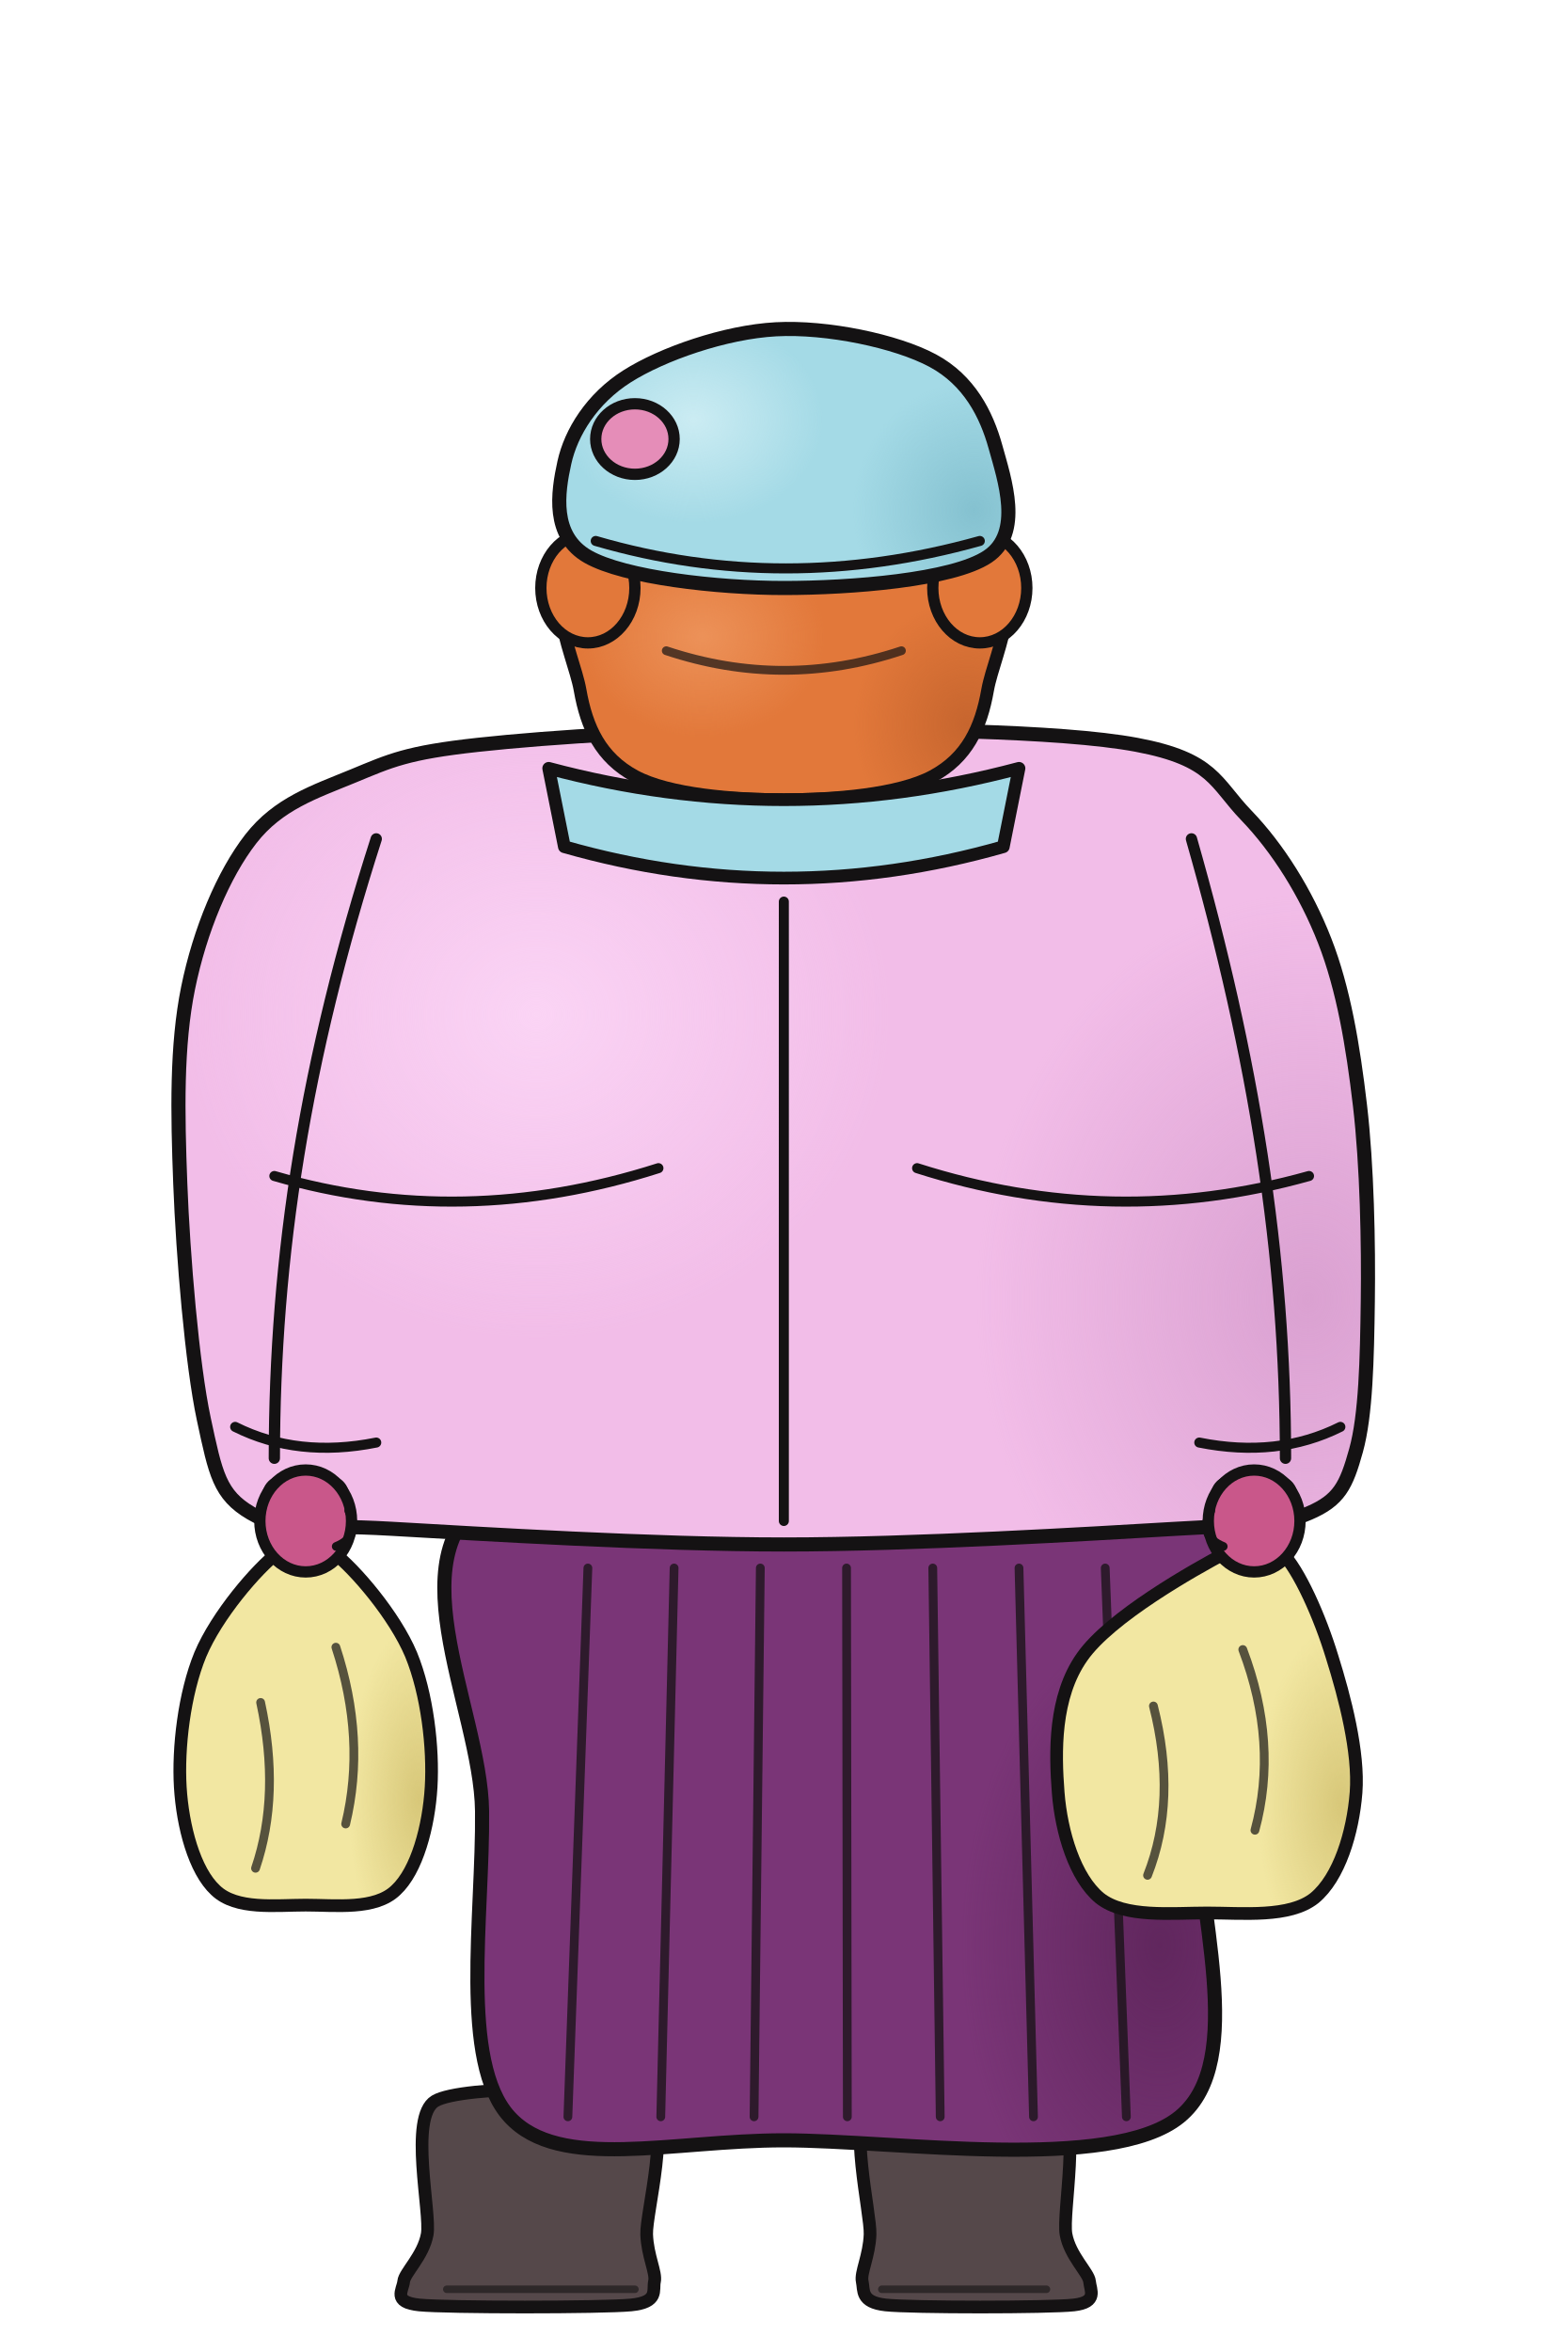
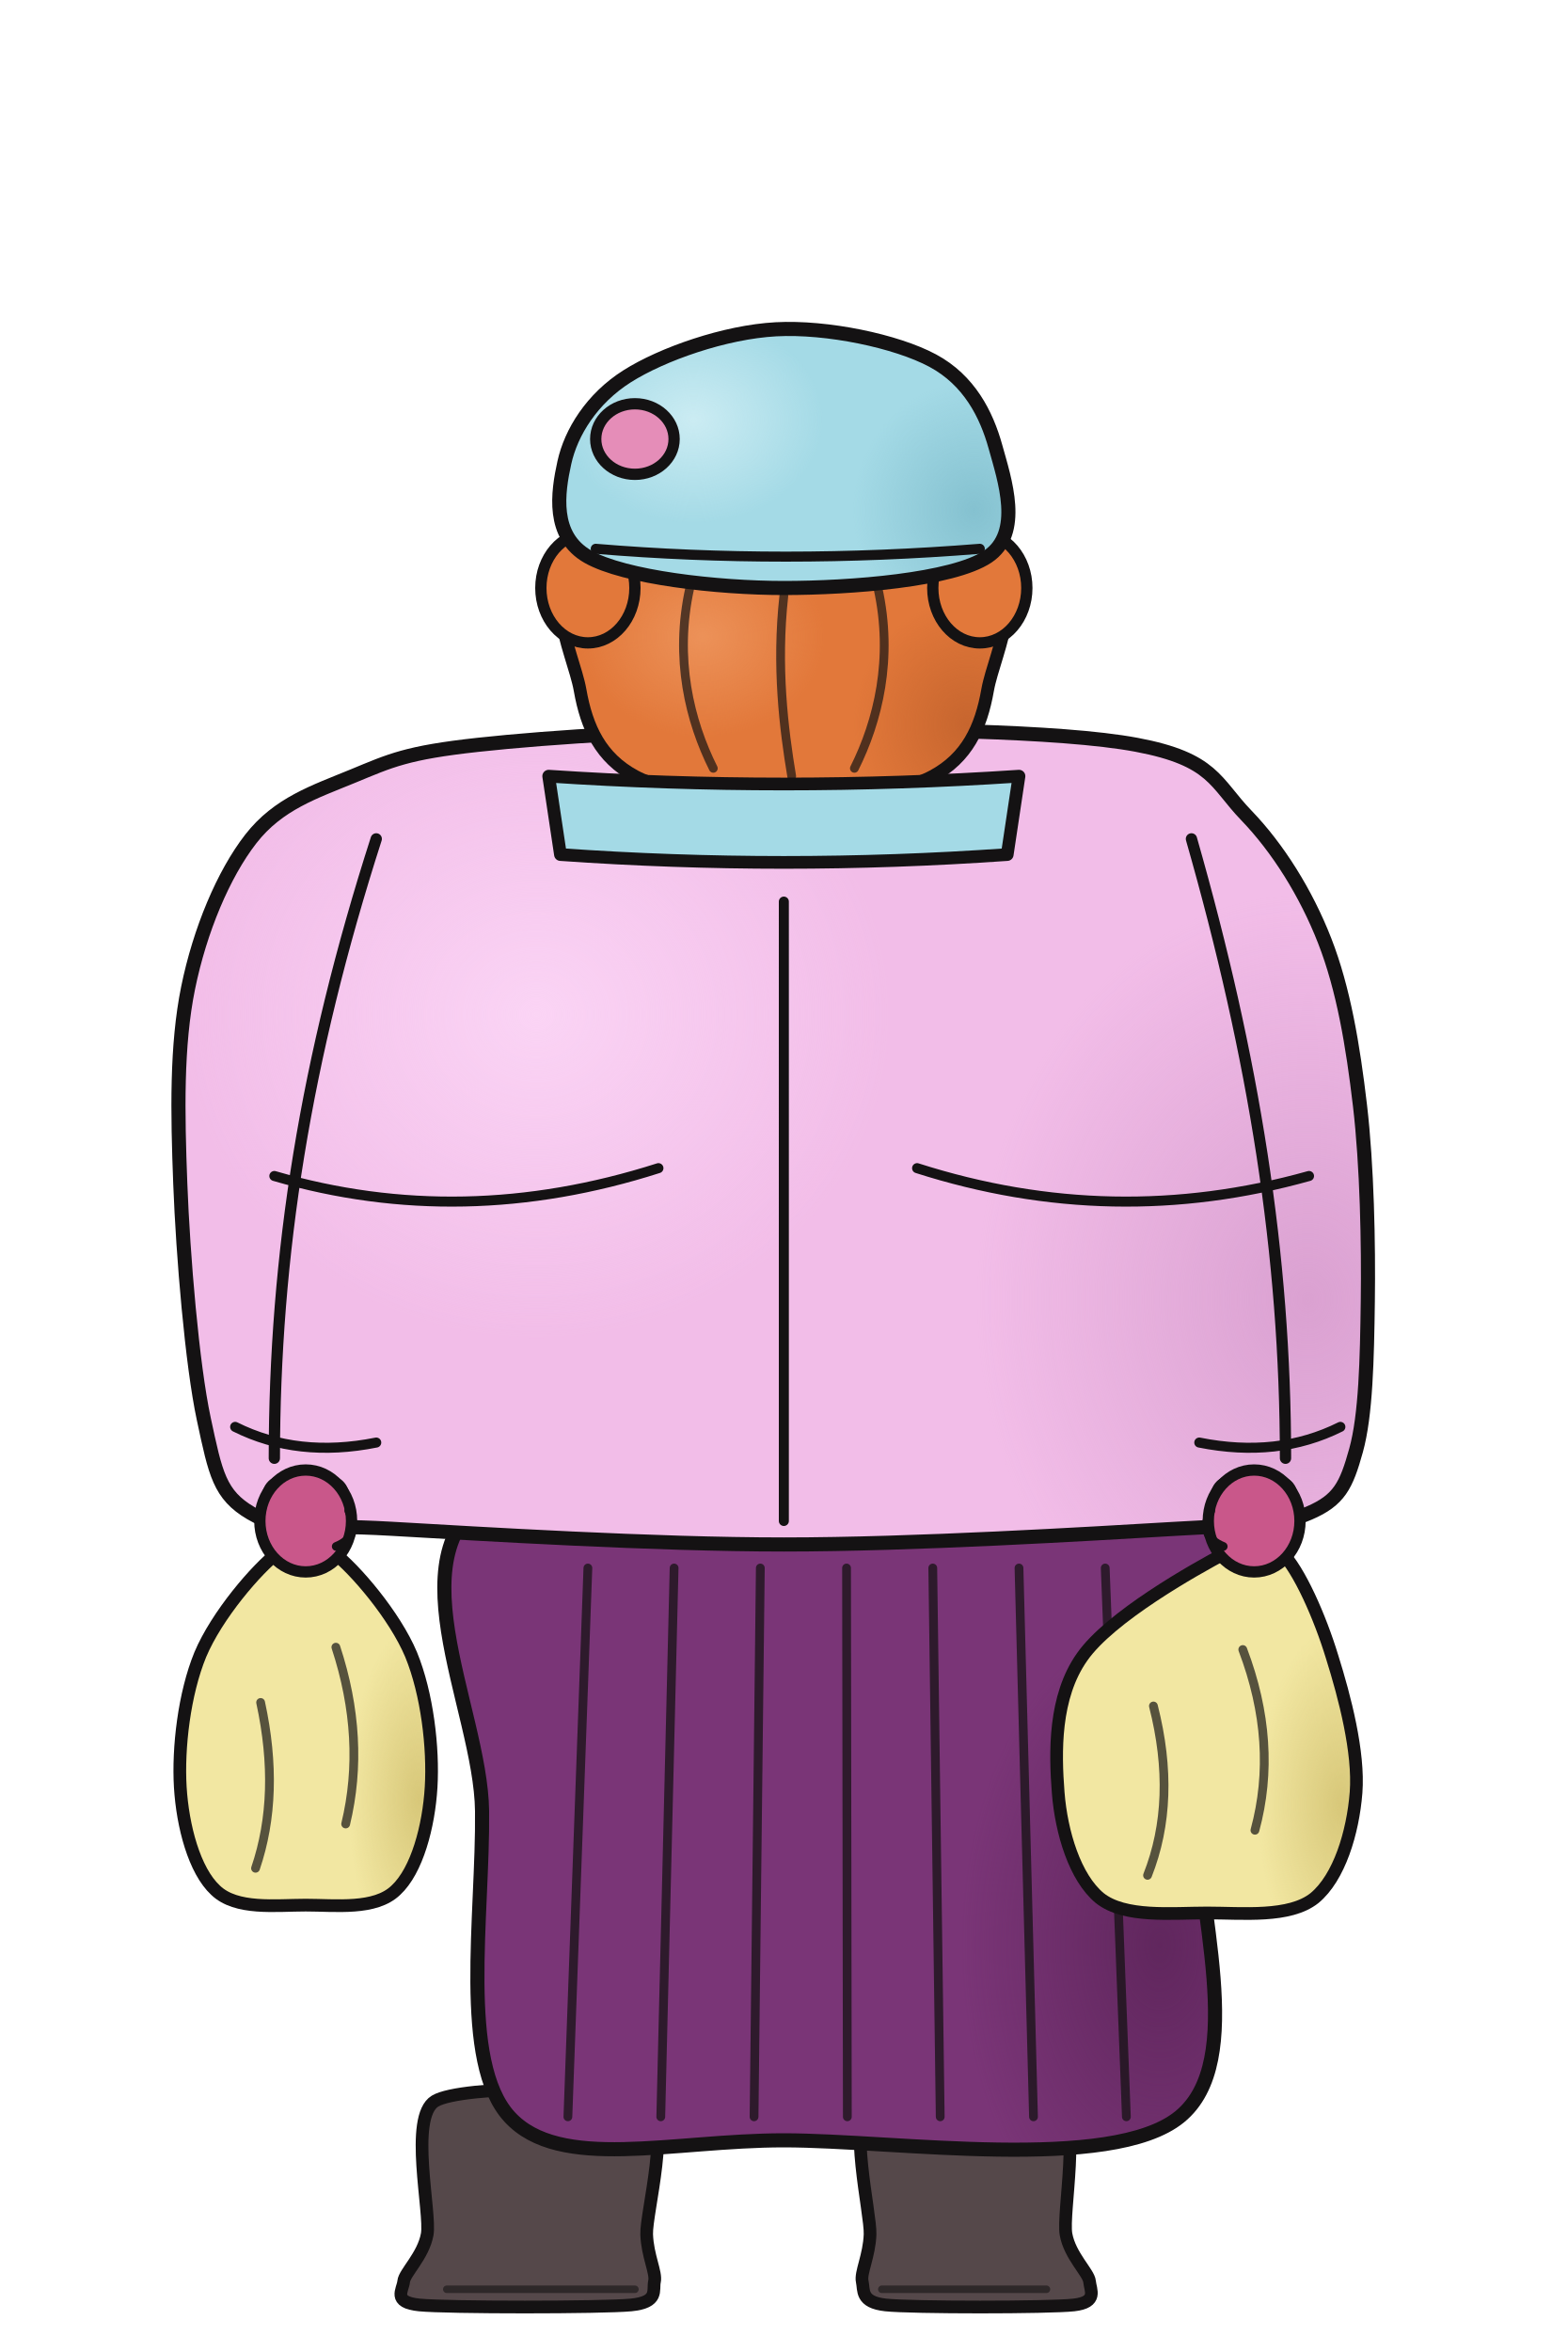
<svg xmlns="http://www.w3.org/2000/svg" width="800" height="1200" viewBox="0 0 400 600">
  <defs>
    <radialGradient id="g1">
      <stop offset="0" stop-color="#5C2459" stop-opacity="0.85" />
      <stop offset="0.0" stop-color="#5C2459" stop-opacity="0.85" />
      <stop offset="1" stop-color="#5C2459" stop-opacity="0" />
    </radialGradient>
    <clipPath id="s1">
      <path d="M128.0,380.0 C157.5,366.3 270.5,366.7 300.0,380.0 C329.5,393.3 304.8,433.3 305.0,460.0 C305.2,486.7 318.5,525.7 301.0,540.0 C283.5,554.3 228.5,546.0 200.0,546.0 C171.5,546.0 142.8,554.0 130.0,540.0 C117.2,526.0 123.3,488.7 123.0,462.0 C122.7,435.3 98.5,393.7 128.0,380.0 Z" />
    </clipPath>
    <radialGradient id="g2">
      <stop offset="0" stop-color="#FCD8F7" stop-opacity="0.85" />
      <stop offset="0.0" stop-color="#FCD8F7" stop-opacity="0.85" />
      <stop offset="1" stop-color="#FCD8F7" stop-opacity="0" />
    </radialGradient>
    <clipPath id="s2">
      <path d="M122.0,190.0 C140.3,188.0 172.0,186.0 200.0,186.0 C228.0,186.0 270.3,186.3 290.0,190.0 C309.7,193.7 310.0,199.7 318.0,208.0 C326.0,216.3 333.2,227.7 338.0,240.0 C342.8,252.3 345.2,266.7 347.0,282.0 C348.8,297.3 349.2,317.3 349.0,332.0 C348.8,346.7 348.5,361.0 346.0,370.0 C343.5,379.0 341.7,382.7 334.0,386.0 C326.3,389.3 322.3,388.7 300.0,390.0 C277.7,391.3 233.3,394.0 200.0,394.0 C166.7,394.0 122.7,391.3 100.0,390.0 C77.3,388.7 72.0,390.7 64.0,386.0 C56.0,381.3 55.0,376.0 52.0,362.0 C49.0,348.0 46.7,320.3 46.0,302.0 C45.3,283.7 45.0,266.7 48.0,252.0 C51.0,237.3 57.0,223.0 64.0,214.0 C71.0,205.0 80.3,202.0 90.0,198.0 C99.7,194.0 103.7,192.0 122.0,190.0 Z" />
    </clipPath>
    <radialGradient id="g3">
      <stop offset="0" stop-color="#D69CCD" stop-opacity="0.85" />
      <stop offset="0.0" stop-color="#D69CCD" stop-opacity="0.85" />
      <stop offset="1" stop-color="#D69CCD" stop-opacity="0" />
    </radialGradient>
    <clipPath id="s3">
      <path d="M122.0,190.0 C140.3,188.0 172.0,186.0 200.0,186.0 C228.0,186.0 270.3,186.3 290.0,190.0 C309.7,193.7 310.0,199.7 318.0,208.0 C326.0,216.3 333.2,227.7 338.0,240.0 C342.8,252.3 345.2,266.7 347.0,282.0 C348.8,297.3 349.2,317.3 349.0,332.0 C348.8,346.7 348.5,361.0 346.0,370.0 C343.5,379.0 341.7,382.7 334.0,386.0 C326.3,389.3 322.3,388.7 300.0,390.0 C277.7,391.3 233.3,394.0 200.0,394.0 C166.7,394.0 122.7,391.3 100.0,390.0 C77.3,388.7 72.0,390.7 64.0,386.0 C56.0,381.3 55.0,376.0 52.0,362.0 C49.0,348.0 46.7,320.3 46.0,302.0 C45.3,283.7 45.0,266.7 48.0,252.0 C51.0,237.3 57.0,223.0 64.0,214.0 C71.0,205.0 80.3,202.0 90.0,198.0 C99.7,194.0 103.7,192.0 122.0,190.0 Z" />
    </clipPath>
    <radialGradient id="g4">
      <stop offset="0" stop-color="#D3C272" stop-opacity="0.85" />
      <stop offset="0.0" stop-color="#D3C272" stop-opacity="0.85" />
      <stop offset="1" stop-color="#D3C272" stop-opacity="0" />
    </radialGradient>
    <clipPath id="s4">
      <path d="M313.0,396.0 C321.5,391.5 322.5,391.5 327.0,396.0 C331.5,400.5 336.8,412.5 339.9,422.7 C343.1,432.9 346.8,447.0 346.0,457.3 C345.2,467.5 341.7,479.0 335.4,484.2 C329.0,489.3 317.1,488.0 308.0,488.0 C298.9,488.0 287.0,489.3 280.6,484.2 C274.3,479.0 270.8,467.5 270.0,457.3 C269.2,447.0 268.9,432.9 276.1,422.7 C283.2,412.5 304.5,400.5 313.0,396.0 Z" />
    </clipPath>
    <radialGradient id="g5">
      <stop offset="0" stop-color="#D3C272" stop-opacity="0.85" />
      <stop offset="0.0" stop-color="#D3C272" stop-opacity="0.85" />
      <stop offset="1" stop-color="#D3C272" stop-opacity="0" />
    </radialGradient>
    <clipPath id="s5">
      <path d="M71.0,396.0 C76.6,391.7 79.4,391.7 85.0,396.0 C90.6,400.3 100.7,412.1 104.9,422.1 C109.0,432.1 110.6,445.9 110.0,455.9 C109.4,465.9 106.4,477.2 101.0,482.2 C95.7,487.3 85.7,486.0 78.0,486.0 C70.3,486.0 60.3,487.3 55.0,482.2 C49.6,477.2 46.6,465.9 46.0,455.9 C45.4,445.9 47.0,432.1 51.1,422.1 C55.3,412.1 65.4,400.3 71.0,396.0 Z" />
    </clipPath>
    <radialGradient id="g6">
      <stop offset="0" stop-color="#EE965E" stop-opacity="0.85" />
      <stop offset="0.0" stop-color="#EE965E" stop-opacity="0.85" />
      <stop offset="1" stop-color="#EE965E" stop-opacity="0" />
    </radialGradient>
    <clipPath id="s6">
      <path d="M152.0,140.0 C168.7,134.0 231.3,134.0 248.0,140.0 C264.7,146.0 253.7,166.3 252.0,176.0 C250.3,185.7 246.7,193.3 238.0,198.0 C229.3,202.7 212.7,204.0 200.0,204.0 C187.3,204.0 170.7,202.7 162.0,198.0 C153.3,193.3 149.7,185.7 148.0,176.0 C146.3,166.3 135.3,146.0 152.0,140.0 Z" />
    </clipPath>
    <radialGradient id="g7">
      <stop offset="0" stop-color="#C2622C" stop-opacity="0.85" />
      <stop offset="0.0" stop-color="#C2622C" stop-opacity="0.85" />
      <stop offset="1" stop-color="#C2622C" stop-opacity="0" />
    </radialGradient>
    <clipPath id="s7">
      <path d="M152.0,140.0 C168.7,134.0 231.3,134.0 248.0,140.0 C264.7,146.0 253.7,166.3 252.0,176.0 C250.3,185.7 246.7,193.3 238.0,198.0 C229.3,202.7 212.7,204.0 200.0,204.0 C187.3,204.0 170.7,202.7 162.0,198.0 C153.3,193.3 149.7,185.7 148.0,176.0 C146.3,166.3 135.3,146.0 152.0,140.0 Z" />
    </clipPath>
    <radialGradient id="g8">
      <stop offset="0" stop-color="#D2EFF5" stop-opacity="0.85" />
      <stop offset="0.0" stop-color="#D2EFF5" stop-opacity="0.85" />
      <stop offset="1" stop-color="#D2EFF5" stop-opacity="0" />
    </radialGradient>
    <clipPath id="s8">
      <path d="M150.0,142.0 C140.7,136.7 142.3,125.7 144.0,118.0 C145.7,110.3 151.0,101.7 160.0,96.0 C169.0,90.3 185.0,84.7 198.0,84.0 C211.0,83.3 228.7,87.0 238.0,92.0 C247.3,97.0 251.7,105.7 254.0,114.0 C256.3,122.3 261.0,136.0 252.0,142.0 C243.0,148.0 217.0,150.0 200.0,150.0 C183.0,150.0 159.3,147.3 150.0,142.0 Z" />
    </clipPath>
    <radialGradient id="g9">
      <stop offset="0" stop-color="#7FBDCC" stop-opacity="0.85" />
      <stop offset="0.0" stop-color="#7FBDCC" stop-opacity="0.85" />
      <stop offset="1" stop-color="#7FBDCC" stop-opacity="0" />
    </radialGradient>
    <clipPath id="s9">
      <path d="M150.0,142.0 C140.7,136.7 142.3,125.7 144.0,118.0 C145.7,110.3 151.0,101.7 160.0,96.0 C169.0,90.3 185.0,84.7 198.0,84.0 C211.0,83.3 228.7,87.0 238.0,92.0 C247.3,97.0 251.7,105.7 254.0,114.0 C256.3,122.3 261.0,136.0 252.0,142.0 C243.0,148.0 217.0,150.0 200.0,150.0 C183.0,150.0 159.3,147.3 150.0,142.0 Z" />
    </clipPath>
  </defs>
  <path d="M222.0,536.0 C227.8,531.9 264.0,531.9 270.0,536.0 C276.0,540.1 271.0,564.5 272.0,570.0 C273.0,575.5 277.8,579.8 278.0,582.0 C278.2,584.2 280.2,587.3 274.0,588.0 C267.8,588.7 232.5,588.7 226.0,588.0 C219.5,587.3 220.5,584.2 220.0,582.0 C219.5,579.8 221.8,575.5 222.0,570.0 C222.2,564.5 216.2,540.1 222.0,536.0 Z" fill="#55484A" />
  <path d="M222.0,536.0 C227.8,531.9 264.0,531.9 270.0,536.0 C276.0,540.1 271.0,564.5 272.0,570.0 C273.0,575.5 277.8,579.8 278.0,582.0 C278.2,584.2 280.2,587.3 274.0,588.0 C267.8,588.7 232.5,588.7 226.0,588.0 C219.5,587.3 220.5,584.2 220.0,582.0 C219.5,579.8 221.8,575.5 222.0,570.0 C222.2,564.5 216.2,540.1 222.0,536.0 Z" fill="none" stroke="#141213" stroke-width="3.24" stroke-linejoin="round" stroke-linecap="round" />
  <path d="M225.0,584.0 L267.0,584.0" fill="none" stroke="#141213" stroke-width="1.92" stroke-linejoin="round" stroke-linecap="round" opacity="0.6" />
  <path d="M111.0,536.0 C117.7,531.9 158.5,531.9 165.0,536.0 C171.5,540.1 164.8,564.5 165.0,570.0 C165.2,575.5 167.5,579.8 167.0,582.0 C166.5,584.2 168.2,587.3 161.0,588.0 C153.8,588.7 114.0,588.7 107.0,588.0 C100.0,587.3 102.8,584.2 103.0,582.0 C103.2,579.8 108.0,575.5 109.0,570.0 C110.0,564.5 104.3,540.1 111.0,536.0 Z" fill="#55484A" />
  <path d="M111.0,536.0 C117.7,531.9 158.5,531.9 165.0,536.0 C171.5,540.1 164.8,564.5 165.0,570.0 C165.2,575.5 167.5,579.8 167.0,582.0 C166.5,584.2 168.2,587.3 161.0,588.0 C153.8,588.7 114.0,588.7 107.0,588.0 C100.0,587.3 102.8,584.2 103.0,582.0 C103.2,579.8 108.0,575.5 109.0,570.0 C110.0,564.5 104.3,540.1 111.0,536.0 Z" fill="none" stroke="#141213" stroke-width="3.24" stroke-linejoin="round" stroke-linecap="round" />
  <path d="M114.0,584.0 L162.0,584.0" fill="none" stroke="#141213" stroke-width="1.92" stroke-linejoin="round" stroke-linecap="round" opacity="0.6" />
  <path d="M128.0,380.0 C157.5,366.3 270.5,366.7 300.0,380.0 C329.5,393.3 304.8,433.3 305.0,460.0 C305.2,486.7 318.5,525.7 301.0,540.0 C283.5,554.3 228.5,546.0 200.0,546.0 C171.5,546.0 142.8,554.0 130.0,540.0 C117.2,526.0 123.3,488.7 123.0,462.0 C122.7,435.3 98.5,393.7 128.0,380.0 Z" fill="#7A3577" />
  <g clip-path="url(#s1)">
    <ellipse cx="295.9" cy="496.2" rx="51.0" ry="83.0" fill="url(#g1)" />
  </g>
  <path d="M128.0,380.0 C157.5,366.3 270.5,366.7 300.0,380.0 C329.5,393.3 304.8,433.3 305.0,460.0 C305.2,486.7 318.5,525.7 301.0,540.0 C283.5,554.3 228.5,546.0 200.0,546.0 C171.5,546.0 142.8,554.0 130.0,540.0 C117.2,526.0 123.3,488.7 123.0,462.0 C122.7,435.3 98.5,393.7 128.0,380.0 Z" fill="none" stroke="#141213" stroke-width="3.6" stroke-linejoin="round" stroke-linecap="round" />
  <path d="M150,400 L144.9,540" fill="none" stroke="#141213" stroke-width="2.24" stroke-linejoin="round" stroke-linecap="round" opacity="0.75" />
  <path d="M172,400 L168.6,540" fill="none" stroke="#141213" stroke-width="2.24" stroke-linejoin="round" stroke-linecap="round" opacity="0.75" />
  <path d="M194,400 L192.4,540" fill="none" stroke="#141213" stroke-width="2.24" stroke-linejoin="round" stroke-linecap="round" opacity="0.75" />
  <path d="M216,400 L216.2,540" fill="none" stroke="#141213" stroke-width="2.24" stroke-linejoin="round" stroke-linecap="round" opacity="0.75" />
  <path d="M238,400 L239.9,540" fill="none" stroke="#141213" stroke-width="2.24" stroke-linejoin="round" stroke-linecap="round" opacity="0.75" />
  <path d="M260,400 L263.7,540" fill="none" stroke="#141213" stroke-width="2.24" stroke-linejoin="round" stroke-linecap="round" opacity="0.75" />
  <path d="M282,400 L287.4,540" fill="none" stroke="#141213" stroke-width="2.24" stroke-linejoin="round" stroke-linecap="round" opacity="0.75" />
  <path d="M122.0,190.0 C140.3,188.0 172.0,186.0 200.0,186.0 C228.0,186.0 270.3,186.3 290.0,190.0 C309.7,193.7 310.0,199.7 318.0,208.0 C326.0,216.3 333.2,227.7 338.0,240.0 C342.8,252.3 345.2,266.7 347.0,282.0 C348.8,297.3 349.2,317.3 349.0,332.0 C348.8,346.7 348.5,361.0 346.0,370.0 C343.5,379.0 341.7,382.7 334.0,386.0 C326.3,389.3 322.3,388.7 300.0,390.0 C277.7,391.3 233.3,394.0 200.0,394.0 C166.7,394.0 122.7,391.3 100.0,390.0 C77.3,388.7 72.0,390.7 64.0,386.0 C56.0,381.3 55.0,376.0 52.0,362.0 C49.0,348.0 46.7,320.3 46.0,302.0 C45.3,283.7 45.0,266.7 48.0,252.0 C51.0,237.3 57.0,223.0 64.0,214.0 C71.0,205.0 80.3,202.0 90.0,198.0 C99.7,194.0 103.7,192.0 122.0,190.0 Z" fill="#F2BDE8" />
  <g clip-path="url(#s2)">
    <ellipse cx="136.9" cy="258.8" rx="90.9" ry="83.2" fill="url(#g2)" />
  </g>
  <g clip-path="url(#s3)">
    <ellipse cx="333.8" cy="331.6" rx="84.8" ry="104.0" fill="url(#g3)" />
  </g>
  <path d="M122.0,190.0 C140.3,188.0 172.0,186.0 200.0,186.0 C228.0,186.0 270.3,186.3 290.0,190.0 C309.7,193.7 310.0,199.7 318.0,208.0 C326.0,216.3 333.2,227.7 338.0,240.0 C342.8,252.3 345.2,266.7 347.0,282.0 C348.8,297.3 349.2,317.3 349.0,332.0 C348.8,346.7 348.5,361.0 346.0,370.0 C343.5,379.0 341.7,382.7 334.0,386.0 C326.3,389.3 322.3,388.7 300.0,390.0 C277.7,391.3 233.3,394.0 200.0,394.0 C166.7,394.0 122.7,391.3 100.0,390.0 C77.3,388.7 72.0,390.7 64.0,386.0 C56.0,381.3 55.0,376.0 52.0,362.0 C49.0,348.0 46.7,320.3 46.0,302.0 C45.3,283.7 45.0,266.7 48.0,252.0 C51.0,237.3 57.0,223.0 64.0,214.0 C71.0,205.0 80.3,202.0 90.0,198.0 C99.7,194.0 103.7,192.0 122.0,190.0 Z" fill="none" stroke="#141213" stroke-width="3.6" stroke-linejoin="round" stroke-linecap="round" />
  <path d="M 304.0,214.0 C 320.0,270.0 328.0,320.0 328.0,372.0" fill="none" stroke="#141213" stroke-width="2.88" stroke-linejoin="round" stroke-linecap="round" />
  <path d="M 96.0,214.0 C 78.0,270.0 70.0,320.0 70.0,372.0" fill="none" stroke="#141213" stroke-width="2.88" stroke-linejoin="round" stroke-linecap="round" />
  <path d="M70,300 Q118,314 168,298 M234,298 Q284,314 334,300" fill="none" stroke="#141213" stroke-width="2.56" stroke-linejoin="round" stroke-linecap="round" />
  <path d="M60,364 Q76,372 96,368 M306,368 Q326,372 342,364" fill="none" stroke="#141213" stroke-width="2.56" stroke-linejoin="round" stroke-linecap="round" />
  <path d="M200,230 L200,388" fill="none" stroke="#141213" stroke-width="2.56" stroke-linejoin="round" stroke-linecap="round" />
  <path d="M313.0,396.0 C321.5,391.5 322.5,391.5 327.0,396.0 C331.5,400.5 336.8,412.5 339.9,422.7 C343.1,432.9 346.8,447.0 346.0,457.3 C345.2,467.5 341.7,479.0 335.4,484.2 C329.0,489.3 317.1,488.0 308.0,488.0 C298.9,488.0 287.0,489.3 280.6,484.2 C274.3,479.0 270.8,467.5 270.0,457.3 C269.2,447.0 268.9,432.9 276.1,422.7 C283.2,412.5 304.5,400.5 313.0,396.0 Z" fill="#F2E7A2" />
  <g clip-path="url(#s4)">
    <ellipse cx="342.2" cy="460.4" rx="21.3" ry="46.0" fill="url(#g4)" />
  </g>
  <path d="M313.0,396.0 C321.5,391.5 322.5,391.5 327.0,396.0 C331.5,400.5 336.8,412.5 339.9,422.7 C343.1,432.9 346.8,447.0 346.0,457.3 C345.2,467.5 341.7,479.0 335.4,484.2 C329.0,489.3 317.1,488.0 308.0,488.0 C298.9,488.0 287.0,489.3 280.6,484.2 C274.3,479.0 270.8,467.5 270.0,457.3 C269.2,447.0 268.9,432.9 276.1,422.7 C283.2,412.5 304.5,400.5 313.0,396.0 Z" fill="none" stroke="#141213" stroke-width="3.24" stroke-linejoin="round" stroke-linecap="round" />
  <path d="M294.3,435.2 Q300.4,459.2 292.8,478.4" fill="none" stroke="#141213" stroke-width="2.24" stroke-linejoin="round" stroke-linecap="round" opacity="0.7" />
  <path d="M317.1,420.8 Q326.2,444.8 320.2,466.9" fill="none" stroke="#141213" stroke-width="2.24" stroke-linejoin="round" stroke-linecap="round" opacity="0.7" />
  <path d="M317.0,394.0 C308.0,386.0 308.0,376.0 317.0,378.0 Z" fill="#F2E7A2" stroke="#141213" stroke-width="2.88" stroke-linejoin="round" stroke-linecap="round" />
  <path d="M323.0,394.0 C332.0,386.0 332.0,376.0 323.0,378.0 Z" fill="#F2E7A2" stroke="#141213" stroke-width="2.88" stroke-linejoin="round" stroke-linecap="round" />
  <ellipse cx="320.0" cy="388.0" rx="11.7" ry="13.0" fill="#C9578A" stroke="#141213" stroke-width="2.88" />
  <path d="M308.9,385.4 q-3.2,6.5 3.2,9.1" fill="none" stroke="#141213" stroke-width="2.24" stroke-linejoin="round" stroke-linecap="round" />
  <path d="M71.0,396.0 C76.6,391.7 79.4,391.7 85.0,396.0 C90.6,400.3 100.7,412.1 104.9,422.1 C109.0,432.1 110.6,445.9 110.0,455.9 C109.4,465.9 106.4,477.2 101.0,482.2 C95.7,487.3 85.7,486.0 78.0,486.0 C70.3,486.0 60.3,487.3 55.0,482.2 C49.6,477.2 46.6,465.9 46.0,455.9 C45.4,445.9 47.0,432.1 51.1,422.1 C55.3,412.1 65.4,400.3 71.0,396.0 Z" fill="#F2E7A2" />
  <g clip-path="url(#s5)">
    <ellipse cx="106.8" cy="459.0" rx="17.9" ry="45.0" fill="url(#g5)" />
  </g>
  <path d="M71.0,396.0 C76.6,391.7 79.4,391.7 85.0,396.0 C90.6,400.3 100.7,412.1 104.9,422.1 C109.0,432.1 110.6,445.9 110.0,455.9 C109.4,465.9 106.4,477.2 101.0,482.2 C95.7,487.3 85.7,486.0 78.0,486.0 C70.3,486.0 60.3,487.3 55.0,482.2 C49.6,477.2 46.6,465.9 46.0,455.9 C45.4,445.9 47.0,432.1 51.1,422.1 C55.3,412.1 65.4,400.3 71.0,396.0 Z" fill="none" stroke="#141213" stroke-width="3.24" stroke-linejoin="round" stroke-linecap="round" />
  <path d="M66.5,434.3 Q71.6,457.8 65.2,476.6" fill="none" stroke="#141213" stroke-width="2.24" stroke-linejoin="round" stroke-linecap="round" opacity="0.7" />
  <path d="M85.7,420.2 Q93.4,443.7 88.2,465.3" fill="none" stroke="#141213" stroke-width="2.24" stroke-linejoin="round" stroke-linecap="round" opacity="0.7" />
  <path d="M75.0,394.0 C66.0,386.0 66.0,376.0 75.0,378.0 Z" fill="#F2E7A2" stroke="#141213" stroke-width="2.88" stroke-linejoin="round" stroke-linecap="round" />
  <path d="M81.0,394.0 C90.0,386.0 90.0,376.0 81.0,378.0 Z" fill="#F2E7A2" stroke="#141213" stroke-width="2.88" stroke-linejoin="round" stroke-linecap="round" />
  <ellipse cx="78.0" cy="388.0" rx="11.7" ry="13.0" fill="#C9578A" stroke="#141213" stroke-width="2.88" />
  <path d="M89.0,385.4 q3.2,6.5 -3.2,9.1" fill="none" stroke="#141213" stroke-width="2.24" stroke-linejoin="round" stroke-linecap="round" />
  <path d="M152.0,140.0 C168.7,134.0 231.3,134.0 248.0,140.0 C264.7,146.0 253.7,166.3 252.0,176.0 C250.3,185.7 246.7,193.3 238.0,198.0 C229.3,202.7 212.7,204.0 200.0,204.0 C187.3,204.0 170.7,202.7 162.0,198.0 C153.3,193.3 149.7,185.7 148.0,176.0 C146.3,166.3 135.3,146.0 152.0,140.0 Z" fill="#E2783A" />
  <g clip-path="url(#s6)">
    <ellipse cx="179.2" cy="162.4" rx="31.2" ry="25.6" fill="url(#g6)" />
  </g>
  <g clip-path="url(#s7)">
    <ellipse cx="246.8" cy="184.8" rx="29.1" ry="32.0" fill="url(#g7)" />
  </g>
  <path d="M152.0,140.0 C168.7,134.0 231.3,134.0 248.0,140.0 C264.7,146.0 253.7,166.3 252.0,176.0 C250.3,185.7 246.7,193.3 238.0,198.0 C229.3,202.7 212.7,204.0 200.0,204.0 C187.3,204.0 170.7,202.7 162.0,198.0 C153.3,193.3 149.7,185.7 148.0,176.0 C146.3,166.3 135.3,146.0 152.0,140.0 Z" fill="none" stroke="#141213" stroke-width="3.24" stroke-linejoin="round" stroke-linecap="round" />
-   <path d="M170,166 Q200,176 230,166" fill="none" stroke="#141213" stroke-width="2.24" stroke-linejoin="round" stroke-linecap="round" opacity="0.7" />
-   <path d="M140,196 Q200,212 260,196 L256,216 Q200,232 144,216 Z" fill="#A4DAE6" stroke="#141213" stroke-width="3.24" stroke-linejoin="round" stroke-linecap="round" />
+   <path d="M176,150 C172,168 176,184 182,196" fill="none" stroke="#141213" stroke-width="2.24" stroke-linejoin="round" stroke-linecap="round" opacity="0.7" />
+   <path d="M200,152 C198,170 200,186 202,198" fill="none" stroke="#141213" stroke-width="2.24" stroke-linejoin="round" stroke-linecap="round" opacity="0.7" />
+   <path d="M224,150 C228,168 224,184 218,196" fill="none" stroke="#141213" stroke-width="2.24" stroke-linejoin="round" stroke-linecap="round" opacity="0.7" />
+   <path d="M140,198 Q200,202 260,198 L257,218 Q200,222 143,218 Z" fill="#A4DAE6" stroke="#141213" stroke-width="3.24" stroke-linejoin="round" stroke-linecap="round" />
  <ellipse cx="150.0" cy="150.0" rx="12.0" ry="14.0" fill="#E2783A" stroke="#141213" stroke-width="2.88" />
  <ellipse cx="250.0" cy="150.0" rx="12.0" ry="14.0" fill="#E2783A" stroke="#141213" stroke-width="2.88" />
  <path d="M150.0,142.0 C140.7,136.7 142.3,125.7 144.0,118.0 C145.7,110.3 151.0,101.7 160.0,96.0 C169.0,90.3 185.0,84.7 198.0,84.0 C211.0,83.3 228.7,87.0 238.0,92.0 C247.3,97.0 251.7,105.7 254.0,114.0 C256.3,122.3 261.0,136.0 252.0,142.0 C243.0,148.0 217.0,150.0 200.0,150.0 C183.0,150.0 159.3,147.3 150.0,142.0 Z" fill="#A4DAE6" />
  <g clip-path="url(#s8)">
    <ellipse cx="177.0" cy="107.1" rx="33.0" ry="26.4" fill="url(#g8)" />
  </g>
  <g clip-path="url(#s9)">
    <ellipse cx="248.5" cy="130.2" rx="30.8" ry="33.0" fill="url(#g9)" />
  </g>
  <path d="M150.0,142.0 C140.7,136.7 142.3,125.7 144.0,118.0 C145.7,110.3 151.0,101.7 160.0,96.0 C169.0,90.3 185.0,84.7 198.0,84.0 C211.0,83.3 228.7,87.0 238.0,92.0 C247.3,97.0 251.7,105.7 254.0,114.0 C256.3,122.3 261.0,136.0 252.0,142.0 C243.0,148.0 217.0,150.0 200.0,150.0 C183.0,150.0 159.3,147.3 150.0,142.0 Z" fill="none" stroke="#141213" stroke-width="3.6" stroke-linejoin="round" stroke-linecap="round" />
-   <path d="M152,138 Q200,152 250,138" fill="none" stroke="#141213" stroke-width="2.56" stroke-linejoin="round" stroke-linecap="round" />
+   <path d="M152,140 Q200,144 250,140" fill="none" stroke="#141213" stroke-width="2.56" stroke-linejoin="round" stroke-linecap="round" />
  <ellipse cx="162.0" cy="112.0" rx="10.0" ry="9.0" fill="#E58DB8" stroke="#141213" stroke-width="2.88" />
</svg>
